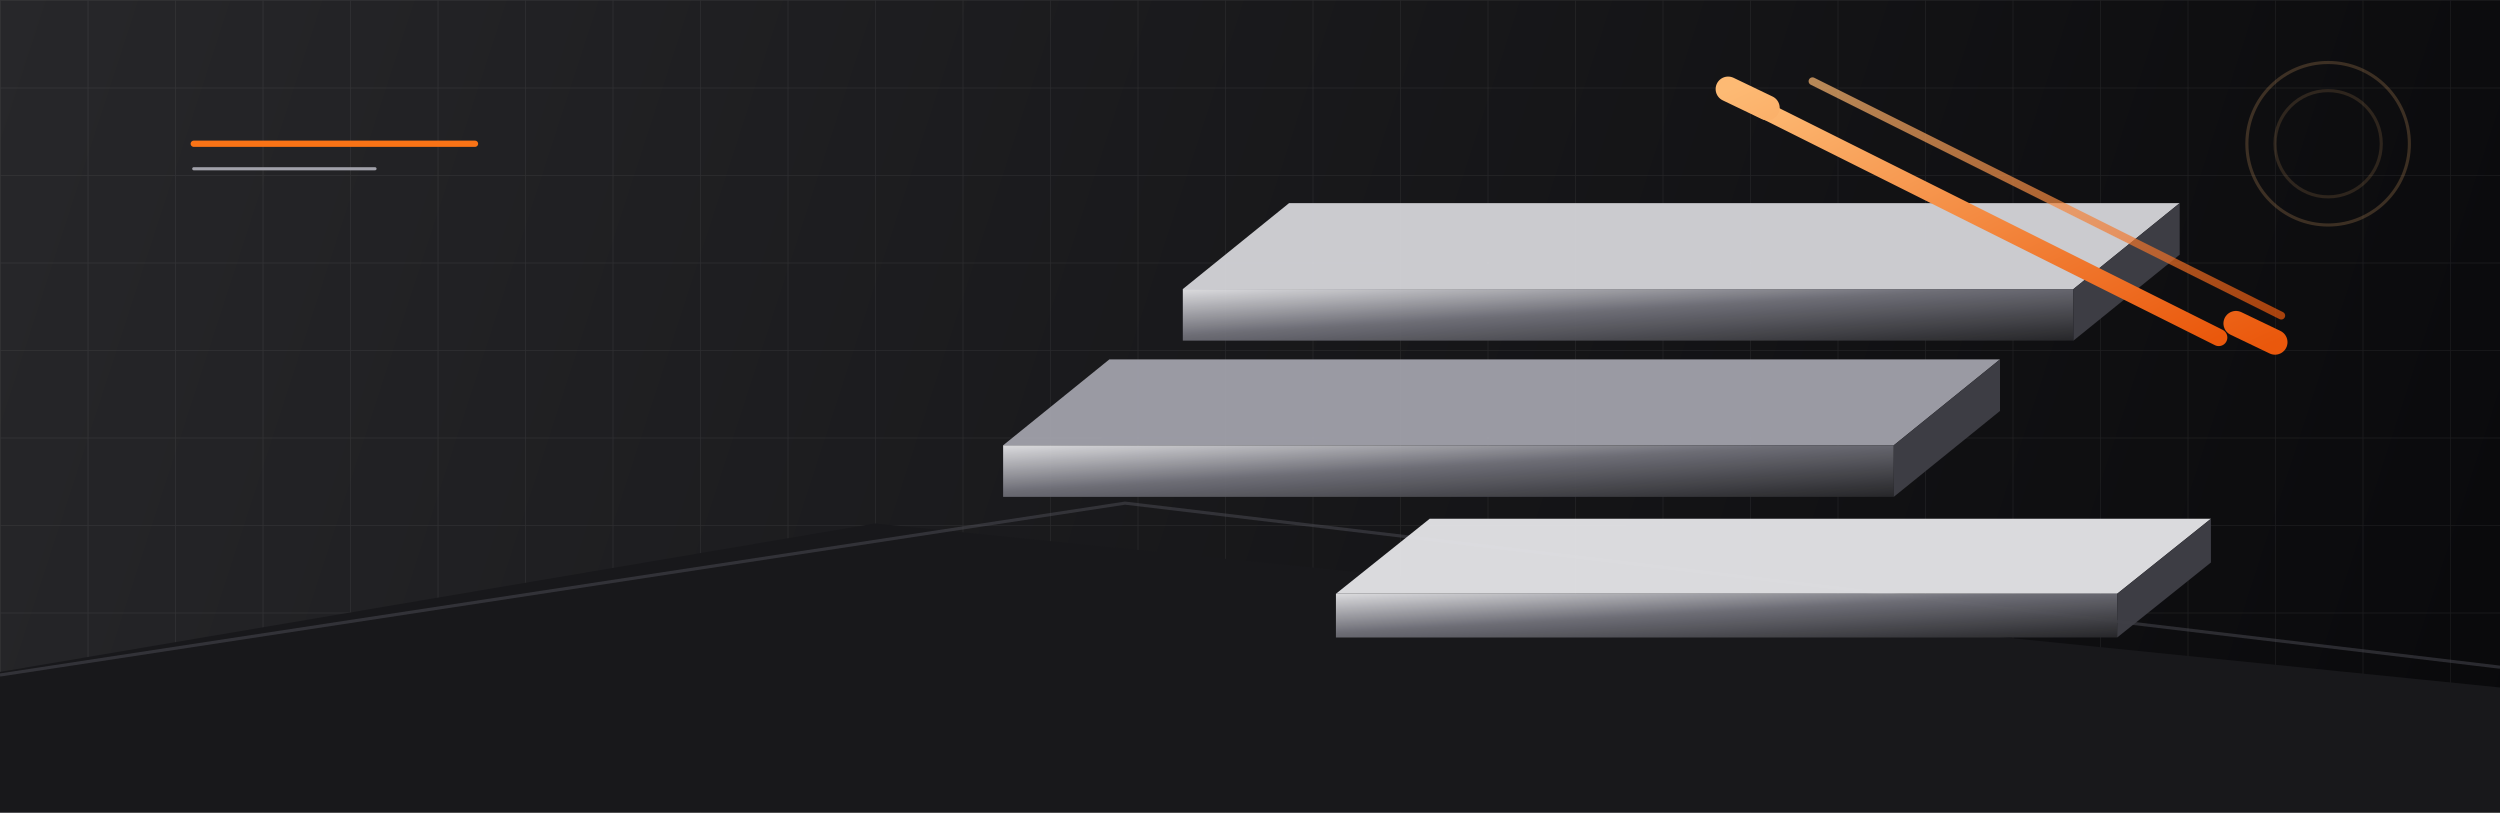
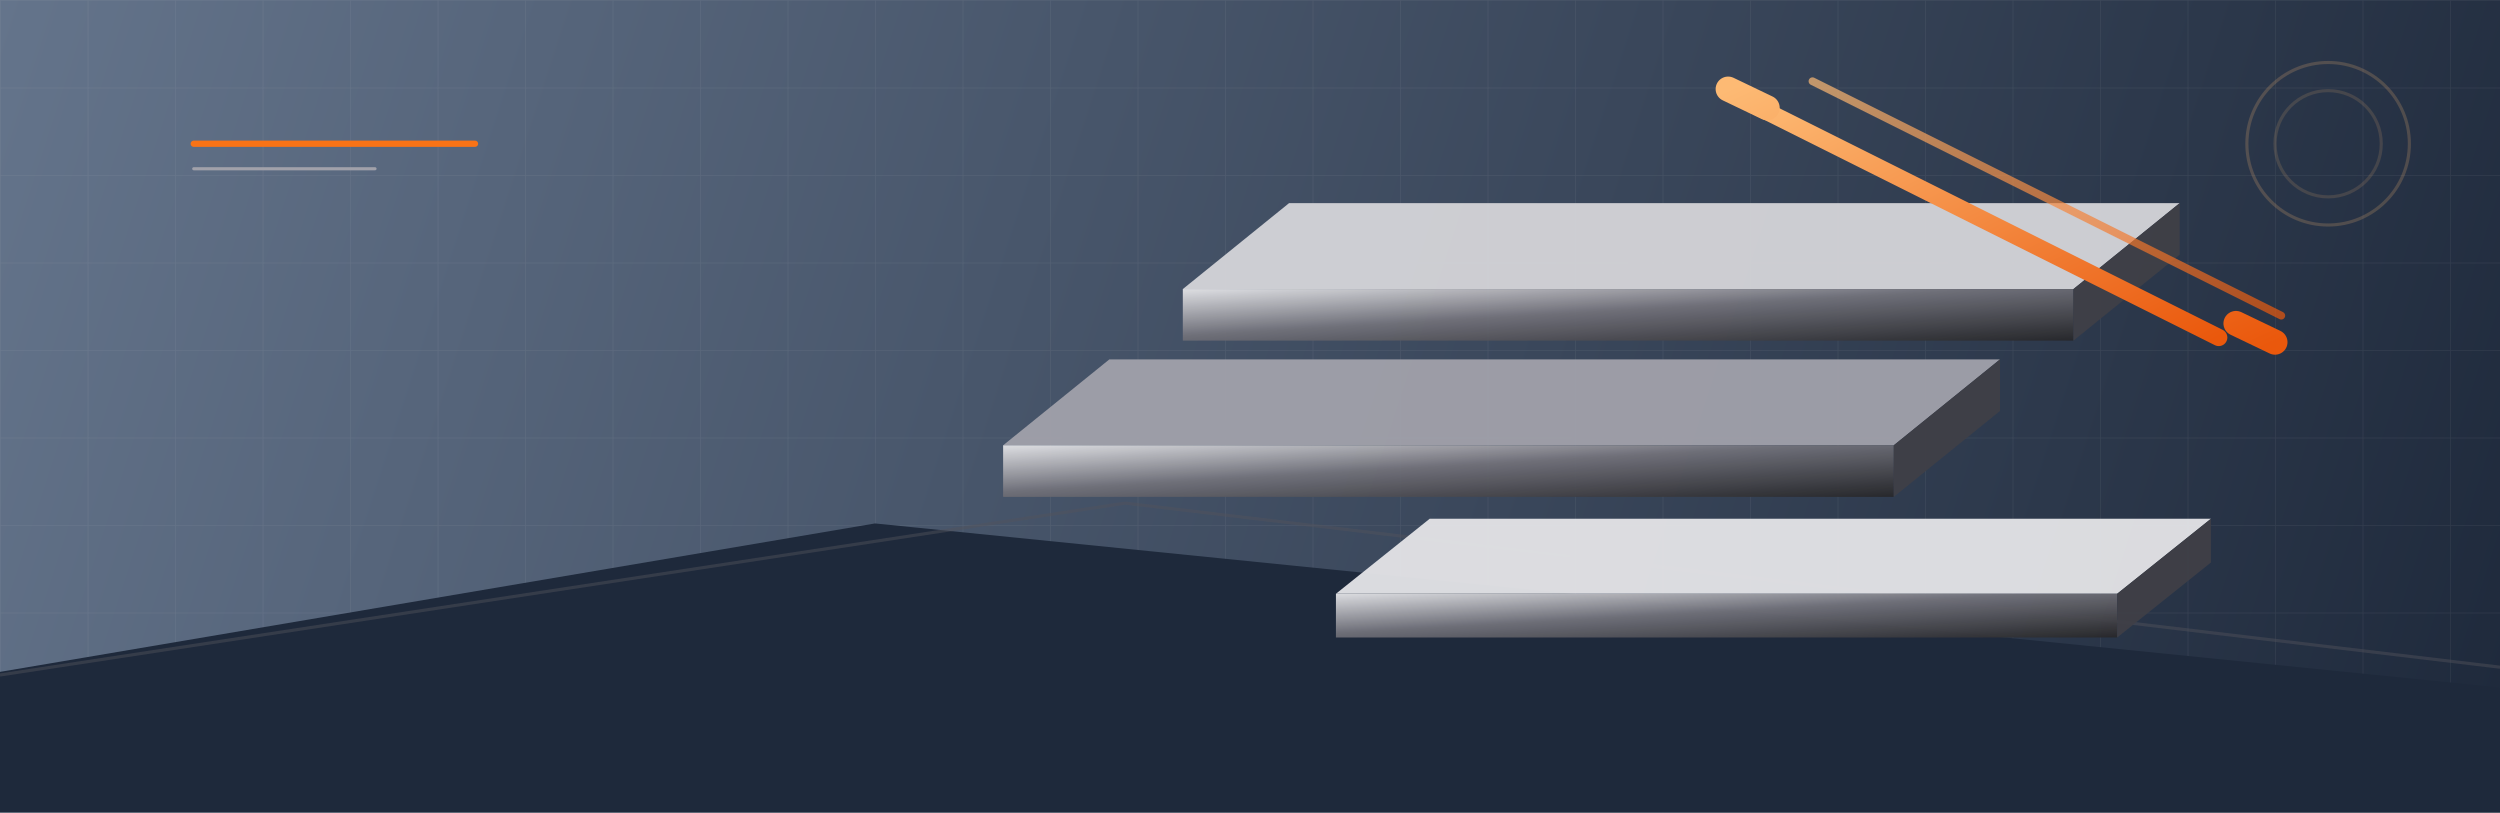
<svg xmlns="http://www.w3.org/2000/svg" viewBox="0 0 1600 520" fill="none">
  <defs>
    <linearGradient id="bg" x1="0" y1="0" x2="1600" y2="520" gradientUnits="userSpaceOnUse">
-       <stop stop-color="#27272A" />
-       <stop offset="1" stop-color="#09090B" />
+       <stop stop-color="#64748B" />
+       <stop offset="1" stop-color="#1E293B" />
    </linearGradient>
    <linearGradient id="steel" x1="0" y1="0" x2="1" y2="1">
      <stop stop-color="#E4E4E7" />
      <stop offset=".45" stop-color="#71717A" />
      <stop offset="1" stop-color="#27272A" />
    </linearGradient>
    <linearGradient id="accent" x1="0" y1="0" x2="1" y2="1">
      <stop stop-color="#FDBA74" />
      <stop offset="1" stop-color="#EA580C" />
    </linearGradient>
    <pattern id="grid" width="56" height="56" patternUnits="userSpaceOnUse">
      <path d="M56 0H0v56" stroke="#D4D4D8" stroke-opacity=".08" />
    </pattern>
  </defs>
  <path fill="url(#bg)" d="M0 0h1600v520H0z" />
  <path fill="url(#grid)" d="M0 0h1600v520H0z" />
-   <path d="M0 430 560 335l1040 105v80H0v-90Z" fill="#18181B" />
+   <path d="M0 430 560 335l1040 105v80H0v-90Z" fill="#1E293B" />
  <path d="m0 432 720-110 880 105" stroke="#52525B" stroke-opacity=".45" stroke-width="2" />
  <g opacity=".95">
    <path d="M825 130h570l-68 55H757l68-55Z" fill="#D4D4D8" />
    <path d="M757 185h570v33H757v-33Z" fill="url(#steel)" />
    <path d="m1327 185 68-55v33l-68 55v-33Z" fill="#3F3F46" />
    <path d="M710 230h570l-68 55H642l68-55Z" fill="#A1A1AA" />
    <path d="M642 285h570v33H642v-33Z" fill="url(#steel)" />
    <path d="m1212 285 68-55v33l-68 55v-33Z" fill="#3F3F46" />
    <path d="M915 332h500l-60 48H855l60-48Z" fill="#E4E4E7" />
    <path d="M855 380h500v28H855v-28Z" fill="url(#steel)" />
    <path d="m1355 380 60-48v28l-60 48v-28Z" fill="#3F3F46" />
  </g>
  <g stroke="url(#accent)" stroke-linecap="round">
    <path d="m1120 66 300 150" stroke-width="11" />
    <path d="m1160 52 300 150" stroke-width="5" stroke-opacity=".7" />
    <path d="m1106 57 25 12m300 138 25 12" stroke-width="16" />
  </g>
  <circle cx="1490" cy="92" r="52" stroke="#FDBA74" stroke-opacity=".2" stroke-width="2" />
  <circle cx="1490" cy="92" r="34" stroke="#FDBA74" stroke-opacity=".14" stroke-width="2" />
  <path d="M124 92h180" stroke="#F97316" stroke-linecap="round" stroke-width="4" />
  <path d="M124 108h116" stroke="#A1A1AA" stroke-linecap="round" stroke-width="2" />
</svg>
